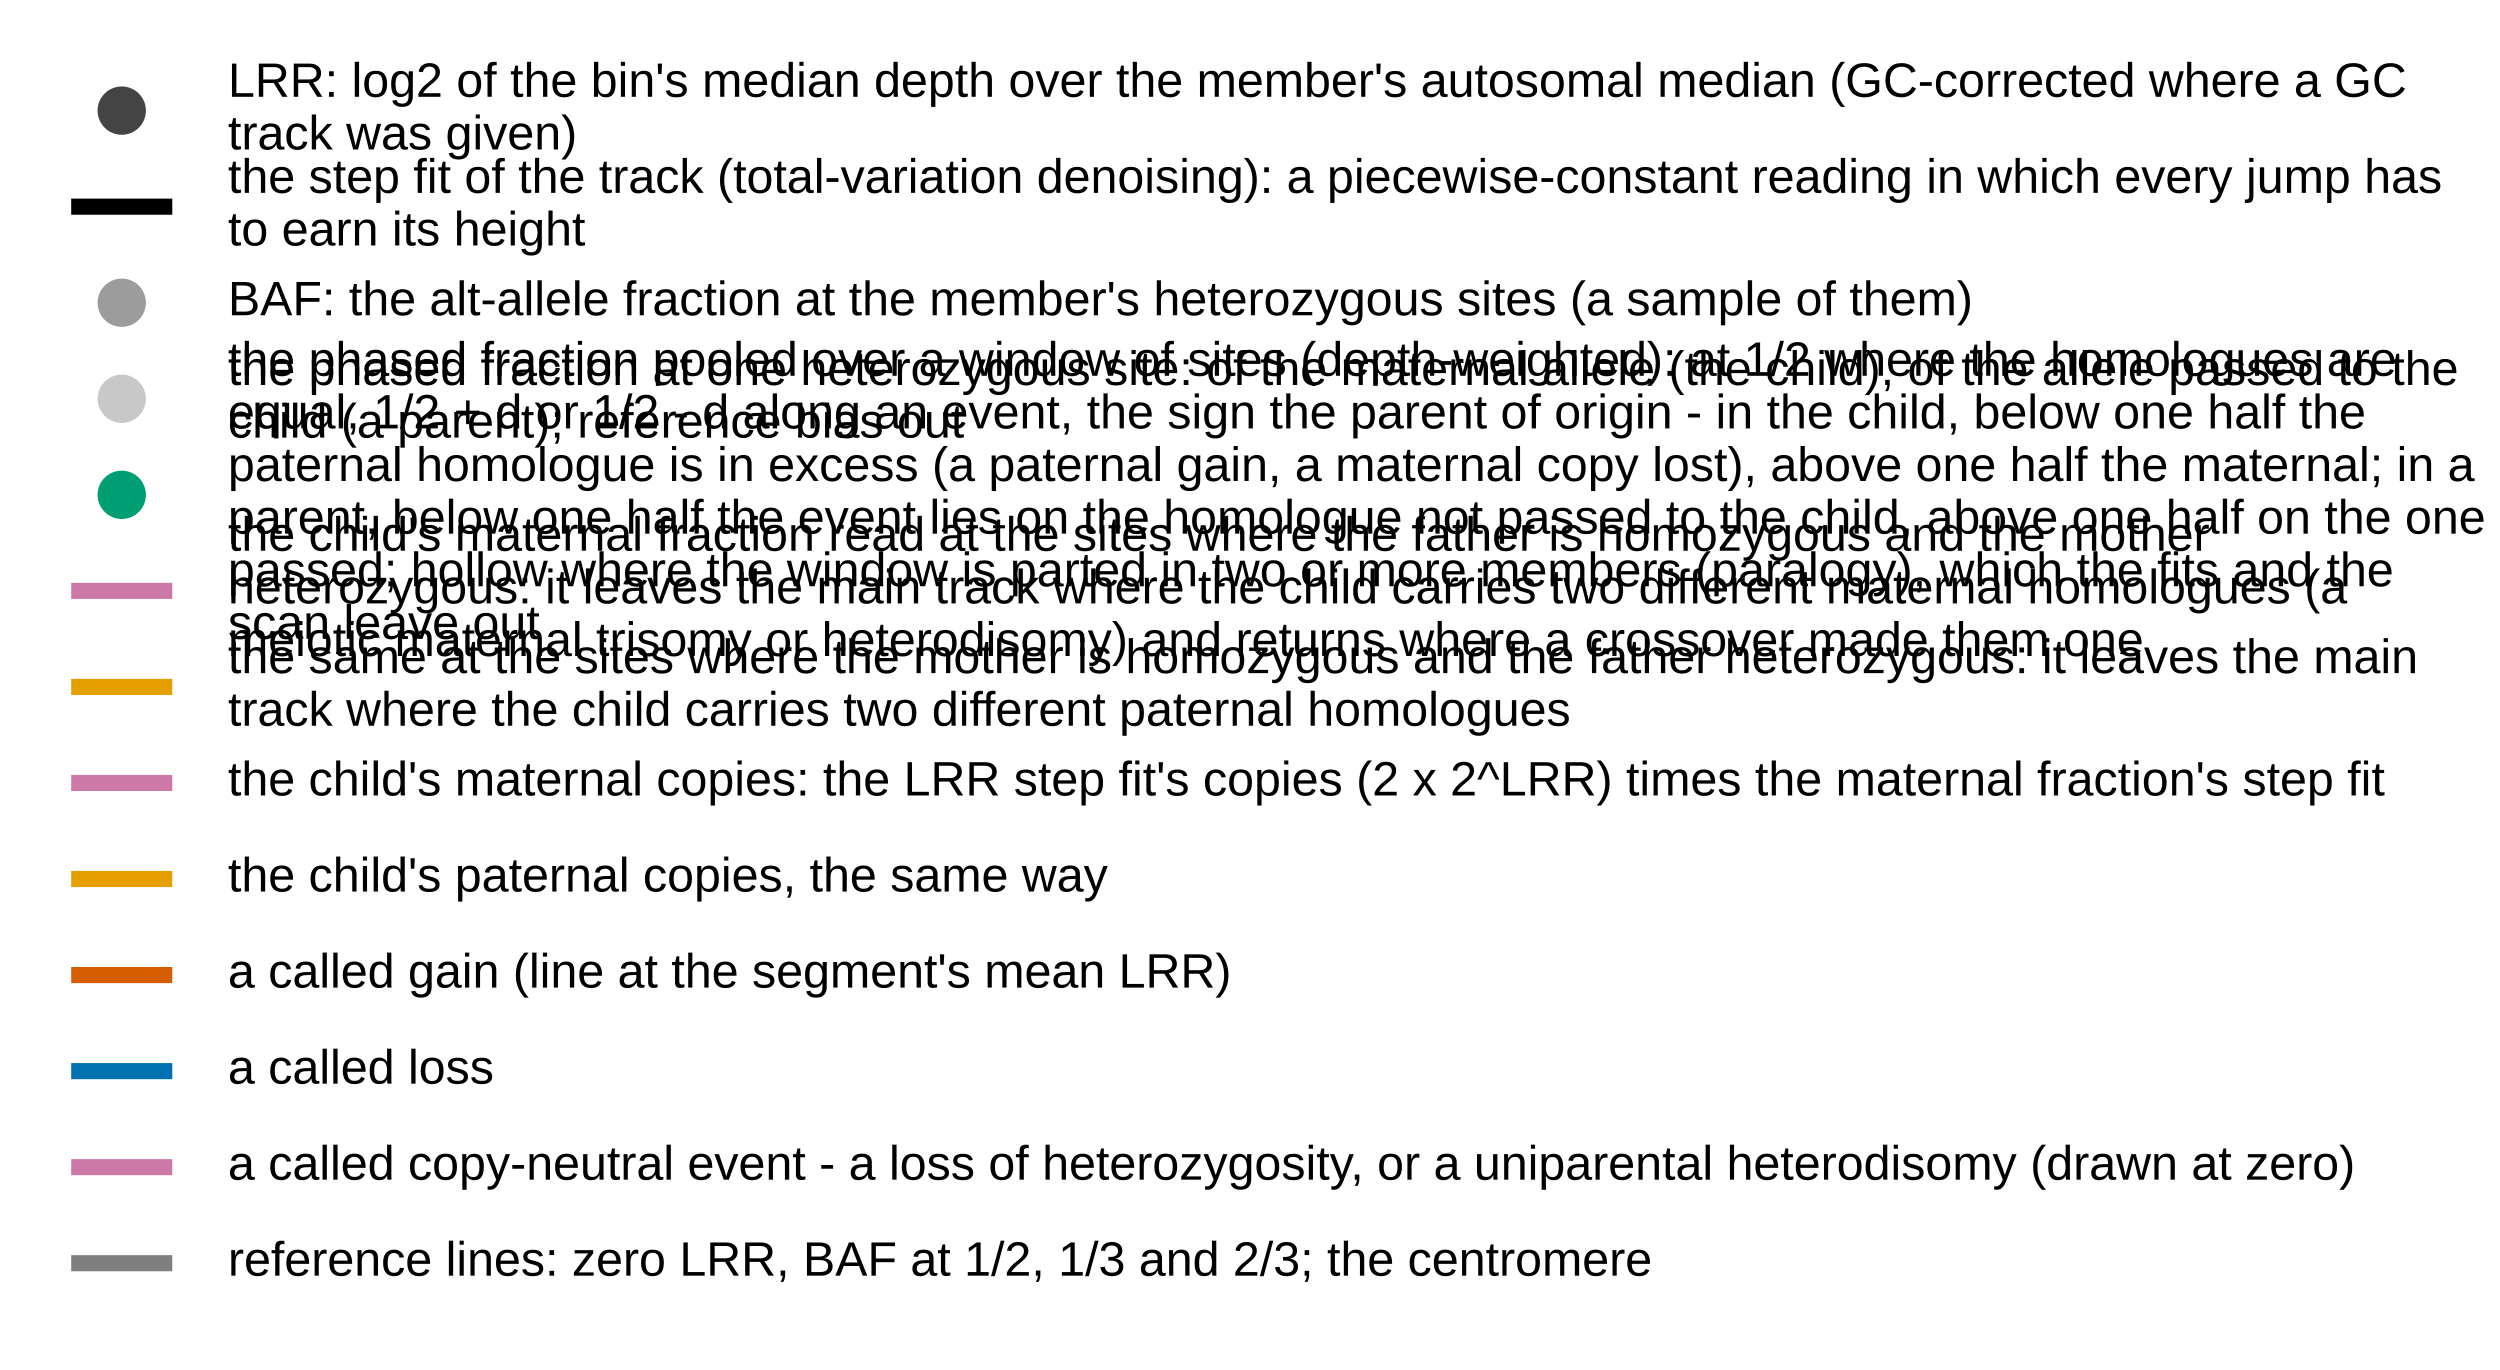
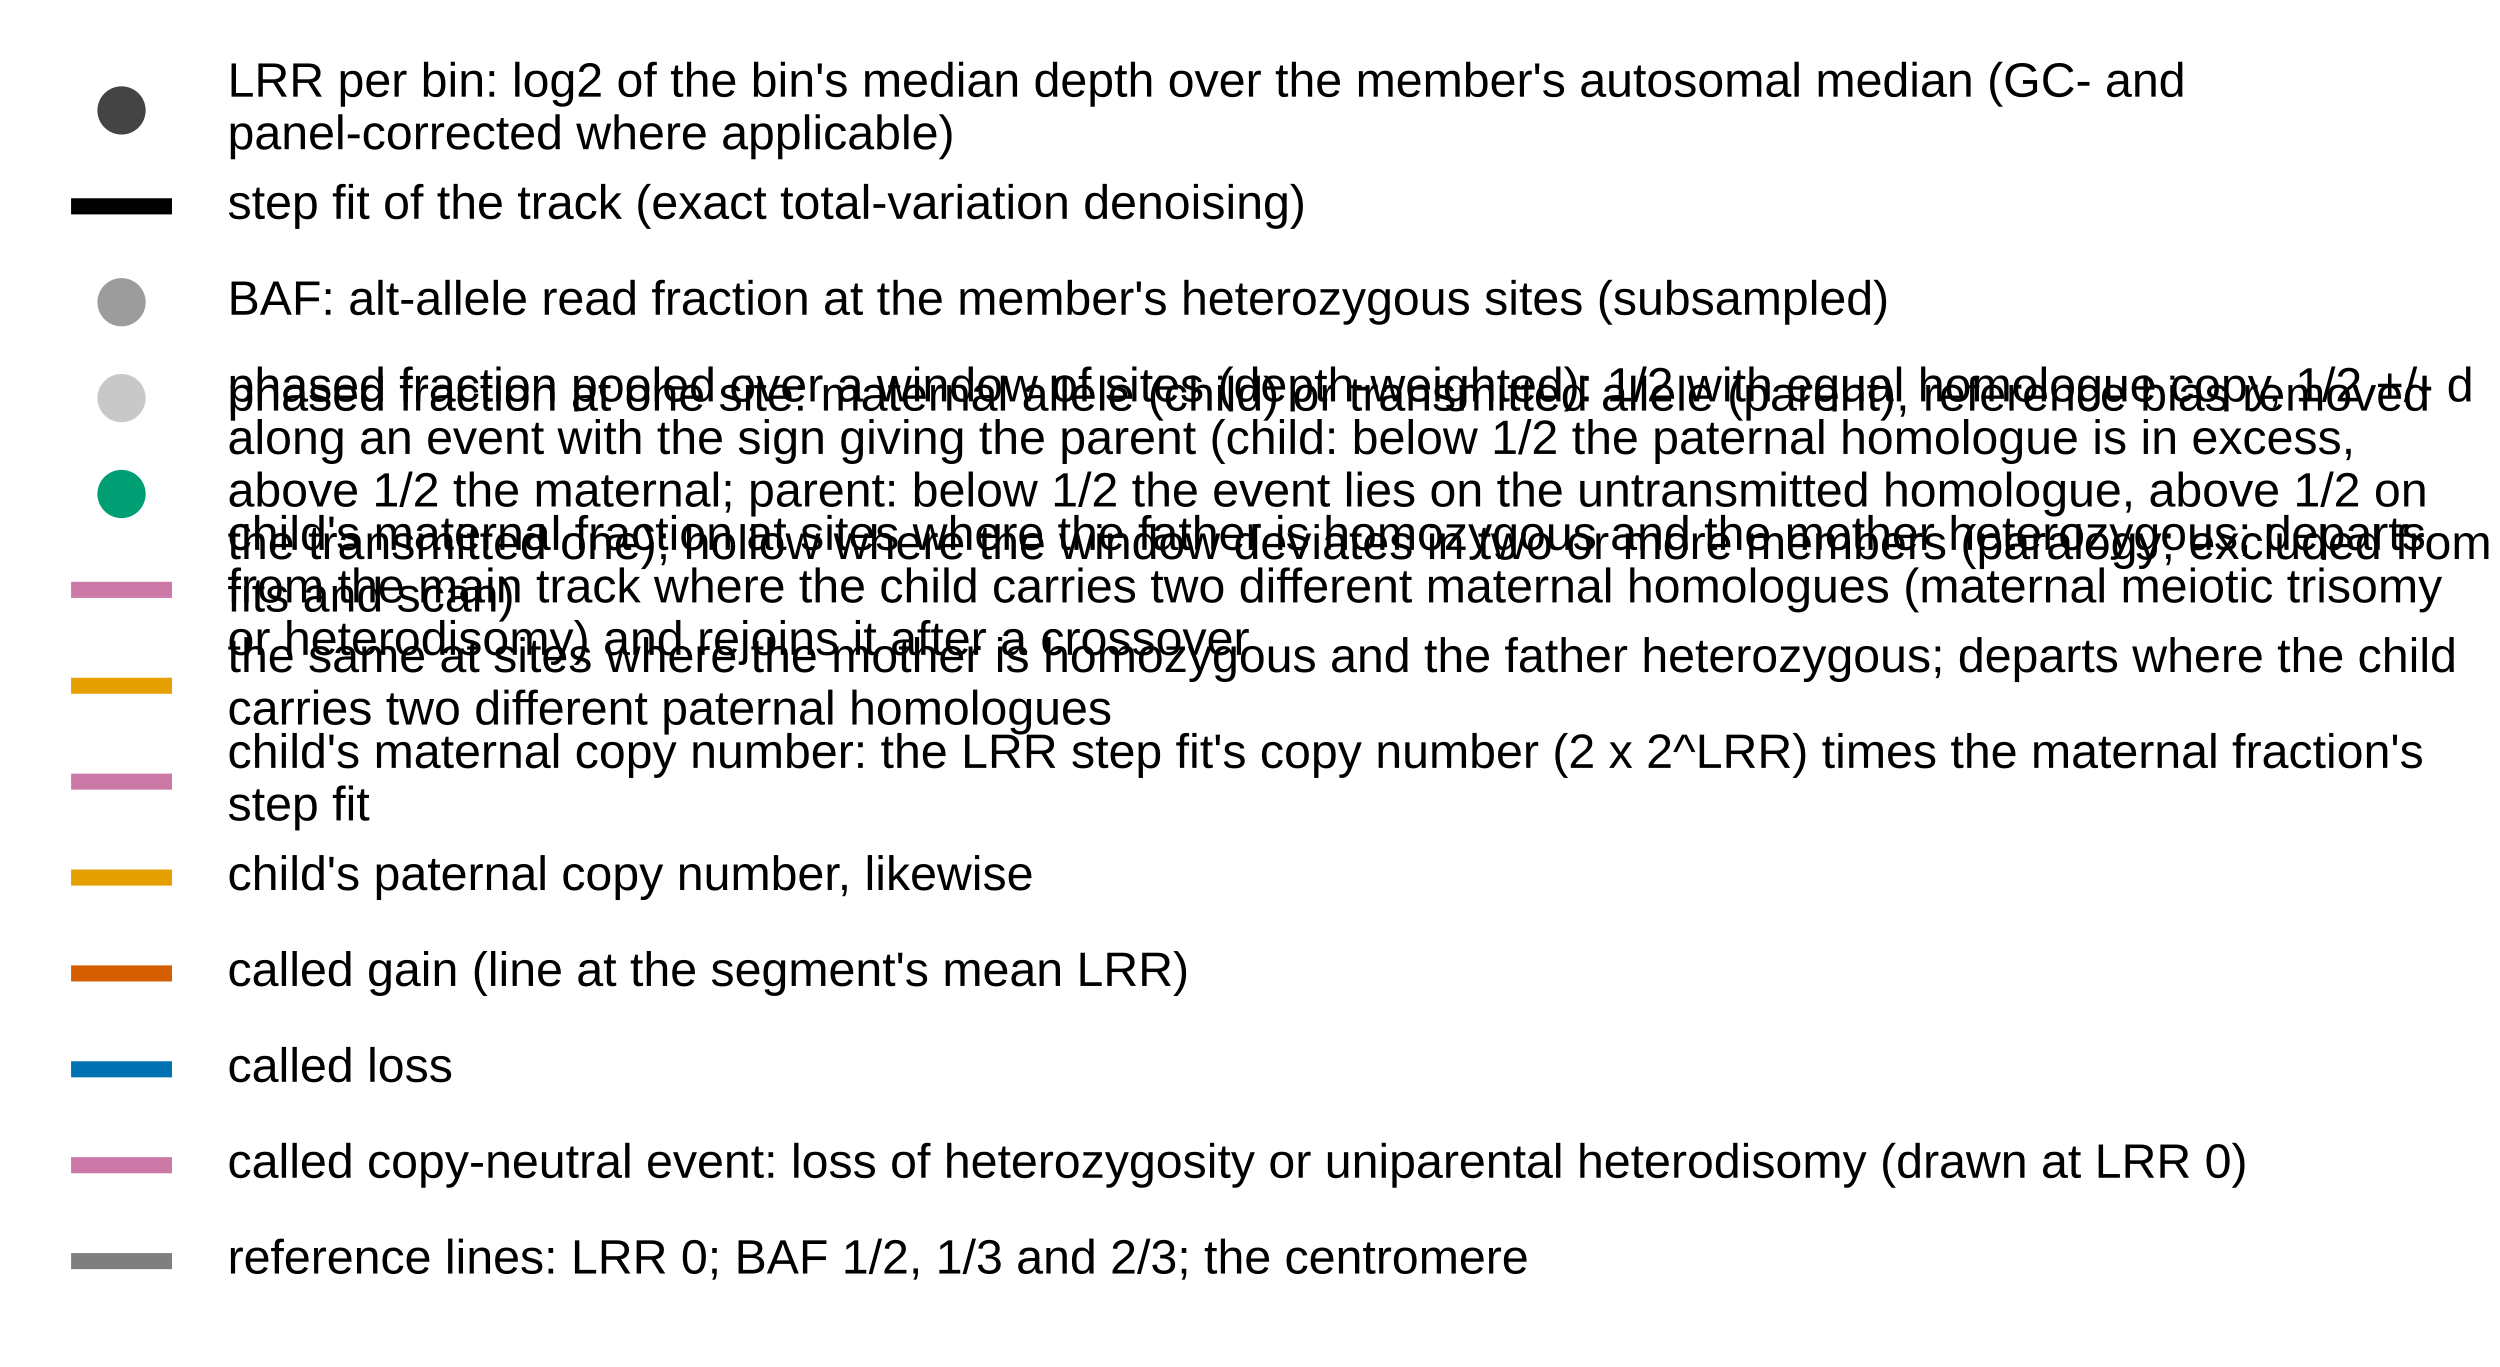
- <svg xmlns="http://www.w3.org/2000/svg" xmlns:xlink="http://www.w3.org/1999/xlink" width="310.279pt" height="169.94pt" viewBox="0 0 310.279 169.94" version="1.1">
+ <svg xmlns="http://www.w3.org/2000/svg" xmlns:xlink="http://www.w3.org/1999/xlink" width="310.803pt" height="169.94pt" viewBox="0 0 310.803 169.94" version="1.1">
  <defs>
    <style type="text/css">*{stroke-linejoin: round; stroke-linecap: butt}</style>
  </defs>
  <g id="figure_1">
    <g id="patch_1">
-       <path d="M 0 169.94  L 310.279 169.94  L 310.279 0  L 0 0  L 0 169.94  z " style="fill: none" />
+       <path d="M 0 169.94  L 310.803 169.94  L 310.803 0  L 0 0  L 0 169.94  z " style="fill: none" />
    </g>
    <g id="axes_1">
      <g id="line2d_1">
        <defs>
-           <path id="m37a7f6cceb" d="M 0 2.5  C 0.663 2.5 1.299 2.237 1.768 1.768  C 2.237 1.299 2.5 0.663 2.5 0  C 2.5 -0.663 2.237 -1.299 1.768 -1.768  C 1.299 -2.237 0.663 -2.5 0 -2.5  C -0.663 -2.5 -1.299 -2.237 -1.768 -1.768  C -2.237 -1.299 -2.5 -0.663 -2.5 0  C -2.5 0.663 -2.237 1.299 -1.768 1.768  C -1.299 2.237 -0.663 2.5 0 2.5  z " style="stroke: #444444" />
+           <path id="m584d0342ba" d="M 0 2.5  C 0.663 2.5 1.299 2.237 1.768 1.768  C 2.237 1.299 2.5 0.663 2.5 0  C 2.5 -0.663 2.237 -1.299 1.768 -1.768  C 1.299 -2.237 0.663 -2.5 0 -2.5  C -0.663 -2.5 -1.299 -2.237 -1.768 -1.768  C -2.237 -1.299 -2.5 -0.663 -2.5 0  C -2.5 0.663 -2.237 1.299 -1.768 1.768  C -1.299 2.237 -0.663 2.5 0 2.5  z " style="stroke: #444444" />
        </defs>
-         <g clip-path="url(#p91c8a28ff9)">
-           <use xlink:href="#m37a7f6cceb" x="15.109" y="13.73" style="fill: #444444; stroke: #444444" />
+         <g clip-path="url(#pae6a37014e)">
+           <use xlink:href="#m584d0342ba" x="15.109" y="13.73" style="fill: #444444; stroke: #444444" />
        </g>
      </g>
      <g id="line2d_2">
-         <path d="M 9.836 25.651  L 20.381 25.651  " clip-path="url(#p91c8a28ff9)" style="fill: none; stroke: #000000; stroke-width: 2; stroke-linecap: square" />
+         <path d="M 9.836 25.651  L 20.381 25.651  " clip-path="url(#pae6a37014e)" style="fill: none; stroke: #000000; stroke-width: 2; stroke-linecap: square" />
      </g>
      <g id="line2d_3">
        <defs>
-           <path id="m94bde0a03b" d="M 0 2.5  C 0.663 2.5 1.299 2.237 1.768 1.768  C 2.237 1.299 2.5 0.663 2.5 0  C 2.5 -0.663 2.237 -1.299 1.768 -1.768  C 1.299 -2.237 0.663 -2.5 0 -2.5  C -0.663 -2.5 -1.299 -2.237 -1.768 -1.768  C -2.237 -1.299 -2.5 -0.663 -2.5 0  C -2.5 0.663 -2.237 1.299 -1.768 1.768  C -1.299 2.237 -0.663 2.5 0 2.5  z " style="stroke: #9c9c9c" />
+           <path id="m58d1927202" d="M 0 2.5  C 0.663 2.5 1.299 2.237 1.768 1.768  C 2.237 1.299 2.5 0.663 2.5 0  C 2.5 -0.663 2.237 -1.299 1.768 -1.768  C 1.299 -2.237 0.663 -2.5 0 -2.5  C -0.663 -2.5 -1.299 -2.237 -1.768 -1.768  C -2.237 -1.299 -2.5 -0.663 -2.5 0  C -2.5 0.663 -2.237 1.299 -1.768 1.768  C -1.299 2.237 -0.663 2.5 0 2.5  z " style="stroke: #9c9c9c" />
        </defs>
-         <g clip-path="url(#p91c8a28ff9)">
-           <use xlink:href="#m94bde0a03b" x="15.109" y="37.572" style="fill: #9c9c9c; stroke: #9c9c9c" />
+         <g clip-path="url(#pae6a37014e)">
+           <use xlink:href="#m58d1927202" x="15.109" y="37.572" style="fill: #9c9c9c; stroke: #9c9c9c" />
        </g>
      </g>
      <g id="line2d_4">
        <defs>
-           <path id="m24b5721421" d="M 0 2.5  C 0.663 2.5 1.299 2.237 1.768 1.768  C 2.237 1.299 2.5 0.663 2.5 0  C 2.5 -0.663 2.237 -1.299 1.768 -1.768  C 1.299 -2.237 0.663 -2.5 0 -2.5  C -0.663 -2.5 -1.299 -2.237 -1.768 -1.768  C -2.237 -1.299 -2.5 -0.663 -2.5 0  C -2.5 0.663 -2.237 1.299 -1.768 1.768  C -1.299 2.237 -0.663 2.5 0 2.5  z " style="stroke: #c8c8c8" />
+           <path id="m4f21d6b179" d="M 0 2.5  C 0.663 2.5 1.299 2.237 1.768 1.768  C 2.237 1.299 2.5 0.663 2.5 0  C 2.5 -0.663 2.237 -1.299 1.768 -1.768  C 1.299 -2.237 0.663 -2.5 0 -2.5  C -0.663 -2.5 -1.299 -2.237 -1.768 -1.768  C -2.237 -1.299 -2.5 -0.663 -2.5 0  C -2.5 0.663 -2.237 1.299 -1.768 1.768  C -1.299 2.237 -0.663 2.5 0 2.5  z " style="stroke: #c8c8c8" />
        </defs>
-         <g clip-path="url(#p91c8a28ff9)">
-           <use xlink:href="#m24b5721421" x="15.109" y="49.493" style="fill: #c8c8c8; stroke: #c8c8c8" />
+         <g clip-path="url(#pae6a37014e)">
+           <use xlink:href="#m4f21d6b179" x="15.109" y="49.493" style="fill: #c8c8c8; stroke: #c8c8c8" />
        </g>
      </g>
      <g id="line2d_5">
        <defs>
-           <path id="m4512360663" d="M 0 2.5  C 0.663 2.5 1.299 2.237 1.768 1.768  C 2.237 1.299 2.5 0.663 2.5 0  C 2.5 -0.663 2.237 -1.299 1.768 -1.768  C 1.299 -2.237 0.663 -2.5 0 -2.5  C -0.663 -2.5 -1.299 -2.237 -1.768 -1.768  C -2.237 -1.299 -2.5 -0.663 -2.5 0  C -2.5 0.663 -2.237 1.299 -1.768 1.768  C -1.299 2.237 -0.663 2.5 0 2.5  z " style="stroke: #009e73" />
+           <path id="m57096fcaa7" d="M 0 2.5  C 0.663 2.5 1.299 2.237 1.768 1.768  C 2.237 1.299 2.5 0.663 2.5 0  C 2.5 -0.663 2.237 -1.299 1.768 -1.768  C 1.299 -2.237 0.663 -2.5 0 -2.5  C -0.663 -2.5 -1.299 -2.237 -1.768 -1.768  C -2.237 -1.299 -2.5 -0.663 -2.5 0  C -2.5 0.663 -2.237 1.299 -1.768 1.768  C -1.299 2.237 -0.663 2.5 0 2.5  z " style="stroke: #009e73" />
        </defs>
-         <g clip-path="url(#p91c8a28ff9)">
-           <use xlink:href="#m4512360663" x="15.109" y="61.413" style="fill: #009e73; stroke: #009e73" />
+         <g clip-path="url(#pae6a37014e)">
+           <use xlink:href="#m57096fcaa7" x="15.109" y="61.413" style="fill: #009e73; stroke: #009e73" />
        </g>
      </g>
      <g id="line2d_6">
-         <path d="M 9.836 73.334  L 20.381 73.334  " clip-path="url(#p91c8a28ff9)" style="fill: none; stroke: #cc79a7; stroke-width: 2; stroke-linecap: square" />
+         <path d="M 9.836 73.334  L 20.381 73.334  " clip-path="url(#pae6a37014e)" style="fill: none; stroke: #cc79a7; stroke-width: 2; stroke-linecap: square" />
      </g>
      <g id="line2d_7">
-         <path d="M 9.836 85.255  L 20.381 85.255  " clip-path="url(#p91c8a28ff9)" style="fill: none; stroke: #e69f00; stroke-width: 2; stroke-linecap: square" />
+         <path d="M 9.836 85.255  L 20.381 85.255  " clip-path="url(#pae6a37014e)" style="fill: none; stroke: #e69f00; stroke-width: 2; stroke-linecap: square" />
      </g>
      <g id="line2d_8">
-         <path d="M 9.836 97.176  L 20.381 97.176  " clip-path="url(#p91c8a28ff9)" style="fill: none; stroke: #cc79a7; stroke-width: 2; stroke-linecap: square" />
+         <path d="M 9.836 97.176  L 20.381 97.176  " clip-path="url(#pae6a37014e)" style="fill: none; stroke: #cc79a7; stroke-width: 2; stroke-linecap: square" />
      </g>
      <g id="line2d_9">
-         <path d="M 9.836 109.097  L 20.381 109.097  " clip-path="url(#p91c8a28ff9)" style="fill: none; stroke: #e69f00; stroke-width: 2; stroke-linecap: square" />
+         <path d="M 9.836 109.097  L 20.381 109.097  " clip-path="url(#pae6a37014e)" style="fill: none; stroke: #e69f00; stroke-width: 2; stroke-linecap: square" />
      </g>
      <g id="line2d_10">
-         <path d="M 9.836 121.017  L 20.381 121.017  " clip-path="url(#p91c8a28ff9)" style="fill: none; stroke: #d55e00; stroke-width: 2; stroke-linecap: square" />
+         <path d="M 9.836 121.017  L 20.381 121.017  " clip-path="url(#pae6a37014e)" style="fill: none; stroke: #d55e00; stroke-width: 2; stroke-linecap: square" />
      </g>
      <g id="line2d_11">
-         <path d="M 9.836 132.938  L 20.381 132.938  " clip-path="url(#p91c8a28ff9)" style="fill: none; stroke: #0072b2; stroke-width: 2; stroke-linecap: square" />
+         <path d="M 9.836 132.938  L 20.381 132.938  " clip-path="url(#pae6a37014e)" style="fill: none; stroke: #0072b2; stroke-width: 2; stroke-linecap: square" />
      </g>
      <g id="line2d_12">
-         <path d="M 9.836 144.859  L 20.381 144.859  " clip-path="url(#p91c8a28ff9)" style="fill: none; stroke: #cc79a7; stroke-width: 2; stroke-linecap: square" />
+         <path d="M 9.836 144.859  L 20.381 144.859  " clip-path="url(#pae6a37014e)" style="fill: none; stroke: #cc79a7; stroke-width: 2; stroke-linecap: square" />
      </g>
      <g id="line2d_13">
-         <path d="M 9.836 156.78  L 20.381 156.78  " clip-path="url(#p91c8a28ff9)" style="fill: none; stroke: #7f7f7f; stroke-width: 2; stroke-linecap: square" />
+         <path d="M 9.836 156.78  L 20.381 156.78  " clip-path="url(#pae6a37014e)" style="fill: none; stroke: #7f7f7f; stroke-width: 2; stroke-linecap: square" />
      </g>
      <g id="text_1">
-         <text style="font-size: 6px; font-family: 'Arial', 'Helvetica', 'DejaVu Sans', sans-serif" transform="translate(28.28976 12.01787)">LRR: log2 of the bin's median depth over the member's autosomal median (GC-corrected where a GC</text>
-         <text style="font-size: 6px; font-family: 'Arial', 'Helvetica', 'DejaVu Sans', sans-serif" transform="translate(28.28976 18.54826)">track was given)</text>
+         <text style="font-size: 6px; font-family: 'Arial', 'Helvetica', 'DejaVu Sans', sans-serif" transform="translate(28.28976 12.01787)">LRR per bin: log2 of the bin's median depth over the member's autosomal median (GC- and</text>
+         <text style="font-size: 6px; font-family: 'Arial', 'Helvetica', 'DejaVu Sans', sans-serif" transform="translate(28.28976 18.54826)">panel-corrected where applicable)</text>
      </g>
      <g id="text_2">
-         <text style="font-size: 6px; font-family: 'Arial', 'Helvetica', 'DejaVu Sans', sans-serif" transform="translate(28.28976 23.93865)">the step fit of the track (total-variation denoising): a piecewise-constant reading in which every jump has</text>
-         <text style="font-size: 6px; font-family: 'Arial', 'Helvetica', 'DejaVu Sans', sans-serif" transform="translate(28.28976 30.46904)">to earn its height</text>
+         <text style="font-size: 6px; font-family: 'Arial', 'Helvetica', 'DejaVu Sans', sans-serif; text-anchor: start" x="28.29" y="27.204" transform="rotate(-0 28.28976 27.20384)">step fit of the track (exact total-variation denoising)</text>
      </g>
      <g id="text_3">
-         <text style="font-size: 6px; font-family: 'Arial', 'Helvetica', 'DejaVu Sans', sans-serif; text-anchor: start" x="28.29" y="39.125" transform="rotate(-0 28.28976 39.12462)">BAF: the alt-allele fraction at the member's heterozygous sites (a sample of them)</text>
+         <text style="font-size: 6px; font-family: 'Arial', 'Helvetica', 'DejaVu Sans', sans-serif; text-anchor: start" x="28.29" y="39.125" transform="rotate(-0 28.28976 39.12462)">BAF: alt-allele read fraction at the member's heterozygous sites (subsampled)</text>
      </g>
      <g id="text_4">
-         <text style="font-size: 6px; font-family: 'Arial', 'Helvetica', 'DejaVu Sans', sans-serif" transform="translate(28.28976 47.7802)">the phased fraction at one heterozygous site: of the maternal allele (the child), of the allele passed to the</text>
-         <text style="font-size: 6px; font-family: 'Arial', 'Helvetica', 'DejaVu Sans', sans-serif" transform="translate(28.28976 54.31059)">child (a parent); reference bias out</text>
+         <text style="font-size: 6px; font-family: 'Arial', 'Helvetica', 'DejaVu Sans', sans-serif; text-anchor: start" x="28.29" y="51.045" transform="rotate(-0 28.28976 51.04539)">phased fraction at one site: maternal allele (child) or transmitted allele (parent), reference bias removed</text>
      </g>
      <g id="text_5">
-         <text style="font-size: 6px; font-family: 'Arial', 'Helvetica', 'DejaVu Sans', sans-serif" transform="translate(28.28976 46.64025)">the phased fraction pooled over a window of sites (depth-weighted): at 1/2 where the homologues are</text>
-         <text style="font-size: 6px; font-family: 'Arial', 'Helvetica', 'DejaVu Sans', sans-serif" transform="translate(28.28976 53.17064)">equal, 1/2 + d or 1/2 - d along an event, the sign the parent of origin - in the child, below one half the</text>
-         <text style="font-size: 6px; font-family: 'Arial', 'Helvetica', 'DejaVu Sans', sans-serif" transform="translate(28.28976 59.70103)">paternal homologue is in excess (a paternal gain, a maternal copy lost), above one half the maternal; in a</text>
-         <text style="font-size: 6px; font-family: 'Arial', 'Helvetica', 'DejaVu Sans', sans-serif" transform="translate(28.28976 66.23142)">parent, below one half the event lies on the homologue not passed to the child, above one half on the one</text>
-         <text style="font-size: 6px; font-family: 'Arial', 'Helvetica', 'DejaVu Sans', sans-serif" transform="translate(28.28976 72.76181)">passed; hollow where the window is parted in two or more members (paralogy), which the fits and the</text>
-         <text style="font-size: 6px; font-family: 'Arial', 'Helvetica', 'DejaVu Sans', sans-serif" transform="translate(28.28976 79.2922)">scan leave out</text>
+         <text style="font-size: 6px; font-family: 'Arial', 'Helvetica', 'DejaVu Sans', sans-serif" transform="translate(28.28976 49.90539)">phased fraction pooled over a window of sites (depth-weighted): 1/2 with equal homologue copy, 1/2 +/- d</text>
+         <text style="font-size: 6px; font-family: 'Arial', 'Helvetica', 'DejaVu Sans', sans-serif" transform="translate(28.28976 56.43578)">along an event with the sign giving the parent (child: below 1/2 the paternal homologue is in excess,</text>
+         <text style="font-size: 6px; font-family: 'Arial', 'Helvetica', 'DejaVu Sans', sans-serif" transform="translate(28.28976 62.96617)">above 1/2 the maternal; parent: below 1/2 the event lies on the untransmitted homologue, above 1/2 on</text>
+         <text style="font-size: 6px; font-family: 'Arial', 'Helvetica', 'DejaVu Sans', sans-serif" transform="translate(28.28976 69.49656)">the transmitted one); hollow where the window deviates in two or more members (paralogy; excluded from</text>
+         <text style="font-size: 6px; font-family: 'Arial', 'Helvetica', 'DejaVu Sans', sans-serif" transform="translate(28.28976 76.02695)">fits and scan)</text>
      </g>
      <g id="text_6">
-         <text style="font-size: 6px; font-family: 'Arial', 'Helvetica', 'DejaVu Sans', sans-serif" transform="translate(28.28976 68.35655)">the child's maternal fraction read at the sites where the father is homozygous and the mother</text>
-         <text style="font-size: 6px; font-family: 'Arial', 'Helvetica', 'DejaVu Sans', sans-serif" transform="translate(28.28976 74.88694)">heterozygous: it leaves the main track where the child carries two different maternal homologues (a</text>
-         <text style="font-size: 6px; font-family: 'Arial', 'Helvetica', 'DejaVu Sans', sans-serif" transform="translate(28.28976 81.41733)">meiotic maternal trisomy or heterodisomy) and returns where a crossover made them one</text>
+         <text style="font-size: 6px; font-family: 'Arial', 'Helvetica', 'DejaVu Sans', sans-serif" transform="translate(28.28976 68.35655)">child's maternal fraction at sites where the father is homozygous and the mother heterozygous; departs</text>
+         <text style="font-size: 6px; font-family: 'Arial', 'Helvetica', 'DejaVu Sans', sans-serif" transform="translate(28.28976 74.88694)">from the main track where the child carries two different maternal homologues (maternal meiotic trisomy</text>
+         <text style="font-size: 6px; font-family: 'Arial', 'Helvetica', 'DejaVu Sans', sans-serif" transform="translate(28.28976 81.41733)">or heterodisomy) and rejoins it after a crossover</text>
      </g>
      <g id="text_7">
-         <text style="font-size: 6px; font-family: 'Arial', 'Helvetica', 'DejaVu Sans', sans-serif" transform="translate(28.28976 83.54252)">the same at the sites where the mother is homozygous and the father heterozygous: it leaves the main</text>
-         <text style="font-size: 6px; font-family: 'Arial', 'Helvetica', 'DejaVu Sans', sans-serif" transform="translate(28.28976 90.07291)">track where the child carries two different paternal homologues</text>
+         <text style="font-size: 6px; font-family: 'Arial', 'Helvetica', 'DejaVu Sans', sans-serif" transform="translate(28.28976 83.54252)">the same at sites where the mother is homozygous and the father heterozygous; departs where the child</text>
+         <text style="font-size: 6px; font-family: 'Arial', 'Helvetica', 'DejaVu Sans', sans-serif" transform="translate(28.28976 90.07291)">carries two different paternal homologues</text>
      </g>
      <g id="text_8">
-         <text style="font-size: 6px; font-family: 'Arial', 'Helvetica', 'DejaVu Sans', sans-serif; text-anchor: start" x="28.29" y="98.728" transform="rotate(-0 28.28976 98.72849)">the child's maternal copies: the LRR step fit's copies (2 x 2^LRR) times the maternal fraction's step fit</text>
+         <text style="font-size: 6px; font-family: 'Arial', 'Helvetica', 'DejaVu Sans', sans-serif" transform="translate(28.28976 95.46336)">child's maternal copy number: the LRR step fit's copy number (2 x 2^LRR) times the maternal fraction's</text>
+         <text style="font-size: 6px; font-family: 'Arial', 'Helvetica', 'DejaVu Sans', sans-serif" transform="translate(28.28976 101.9937)">step fit</text>
      </g>
      <g id="text_9">
-         <text style="font-size: 6px; font-family: 'Arial', 'Helvetica', 'DejaVu Sans', sans-serif; text-anchor: start" x="28.29" y="110.649" transform="rotate(-0 28.28976 110.6493)">the child's paternal copies, the same way</text>
+         <text style="font-size: 6px; font-family: 'Arial', 'Helvetica', 'DejaVu Sans', sans-serif; text-anchor: start" x="28.29" y="110.649" transform="rotate(-0 28.28976 110.6493)">child's paternal copy number, likewise</text>
      </g>
      <g id="text_10">
-         <text style="font-size: 6px; font-family: 'Arial', 'Helvetica', 'DejaVu Sans', sans-serif; text-anchor: start" x="28.29" y="122.57" transform="rotate(-0 28.28976 122.57)">a called gain (line at the segment's mean LRR)</text>
+         <text style="font-size: 6px; font-family: 'Arial', 'Helvetica', 'DejaVu Sans', sans-serif; text-anchor: start" x="28.29" y="122.57" transform="rotate(-0 28.28976 122.57)">called gain (line at the segment's mean LRR)</text>
      </g>
      <g id="text_11">
-         <text style="font-size: 6px; font-family: 'Arial', 'Helvetica', 'DejaVu Sans', sans-serif; text-anchor: start" x="28.29" y="134.491" transform="rotate(-0 28.28976 134.4909)">a called loss</text>
+         <text style="font-size: 6px; font-family: 'Arial', 'Helvetica', 'DejaVu Sans', sans-serif; text-anchor: start" x="28.29" y="134.491" transform="rotate(-0 28.28976 134.4909)">called loss</text>
      </g>
      <g id="text_12">
-         <text style="font-size: 6px; font-family: 'Arial', 'Helvetica', 'DejaVu Sans', sans-serif; text-anchor: start" x="28.29" y="146.412" transform="rotate(-0 28.28976 146.4116)">a called copy-neutral event - a loss of heterozygosity, or a uniparental heterodisomy (drawn at zero)</text>
+         <text style="font-size: 6px; font-family: 'Arial', 'Helvetica', 'DejaVu Sans', sans-serif; text-anchor: start" x="28.29" y="146.412" transform="rotate(-0 28.28976 146.4116)">called copy-neutral event: loss of heterozygosity or uniparental heterodisomy (drawn at LRR 0)</text>
      </g>
      <g id="text_13">
-         <text style="font-size: 6px; font-family: 'Arial', 'Helvetica', 'DejaVu Sans', sans-serif; text-anchor: start" x="28.29" y="158.332" transform="rotate(-0 28.28976 158.3324)">reference lines: zero LRR, BAF at 1/2, 1/3 and 2/3; the centromere</text>
+         <text style="font-size: 6px; font-family: 'Arial', 'Helvetica', 'DejaVu Sans', sans-serif; text-anchor: start" x="28.29" y="158.332" transform="rotate(-0 28.28976 158.3324)">reference lines: LRR 0; BAF 1/2, 1/3 and 2/3; the centromere</text>
      </g>
    </g>
  </g>
  <defs>
-     <clipPath id="p91c8a28ff9">
+     <clipPath id="pae6a37014e">
      <rect x="7.2" y="7.77" width="263.622" height="154.97" />
    </clipPath>
  </defs>
</svg>
